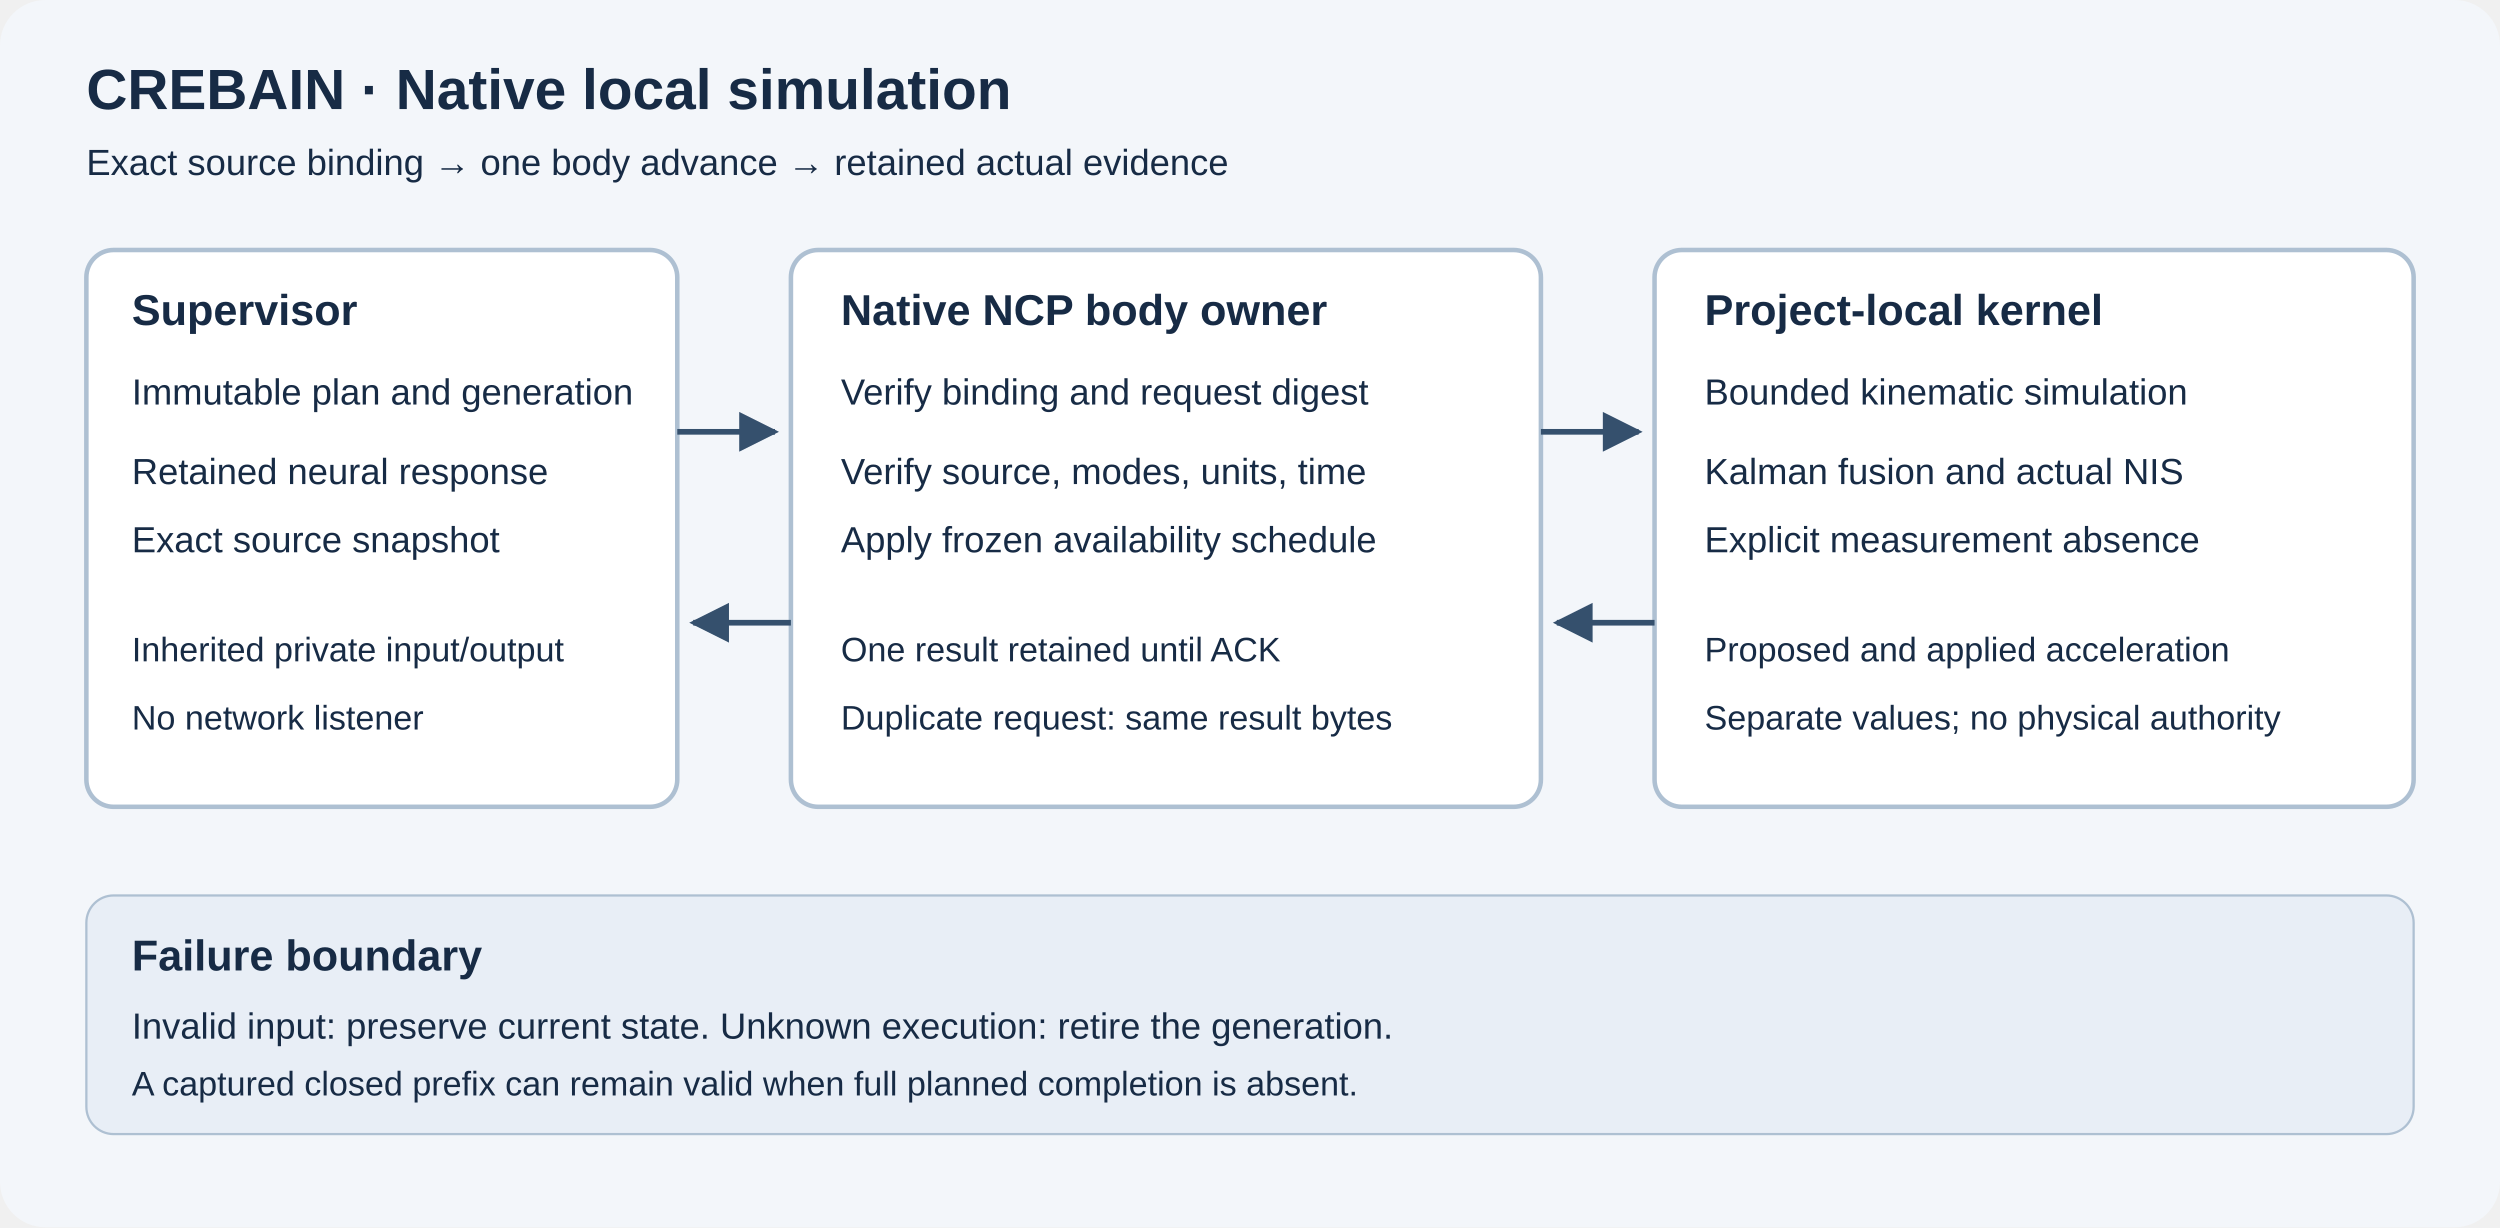
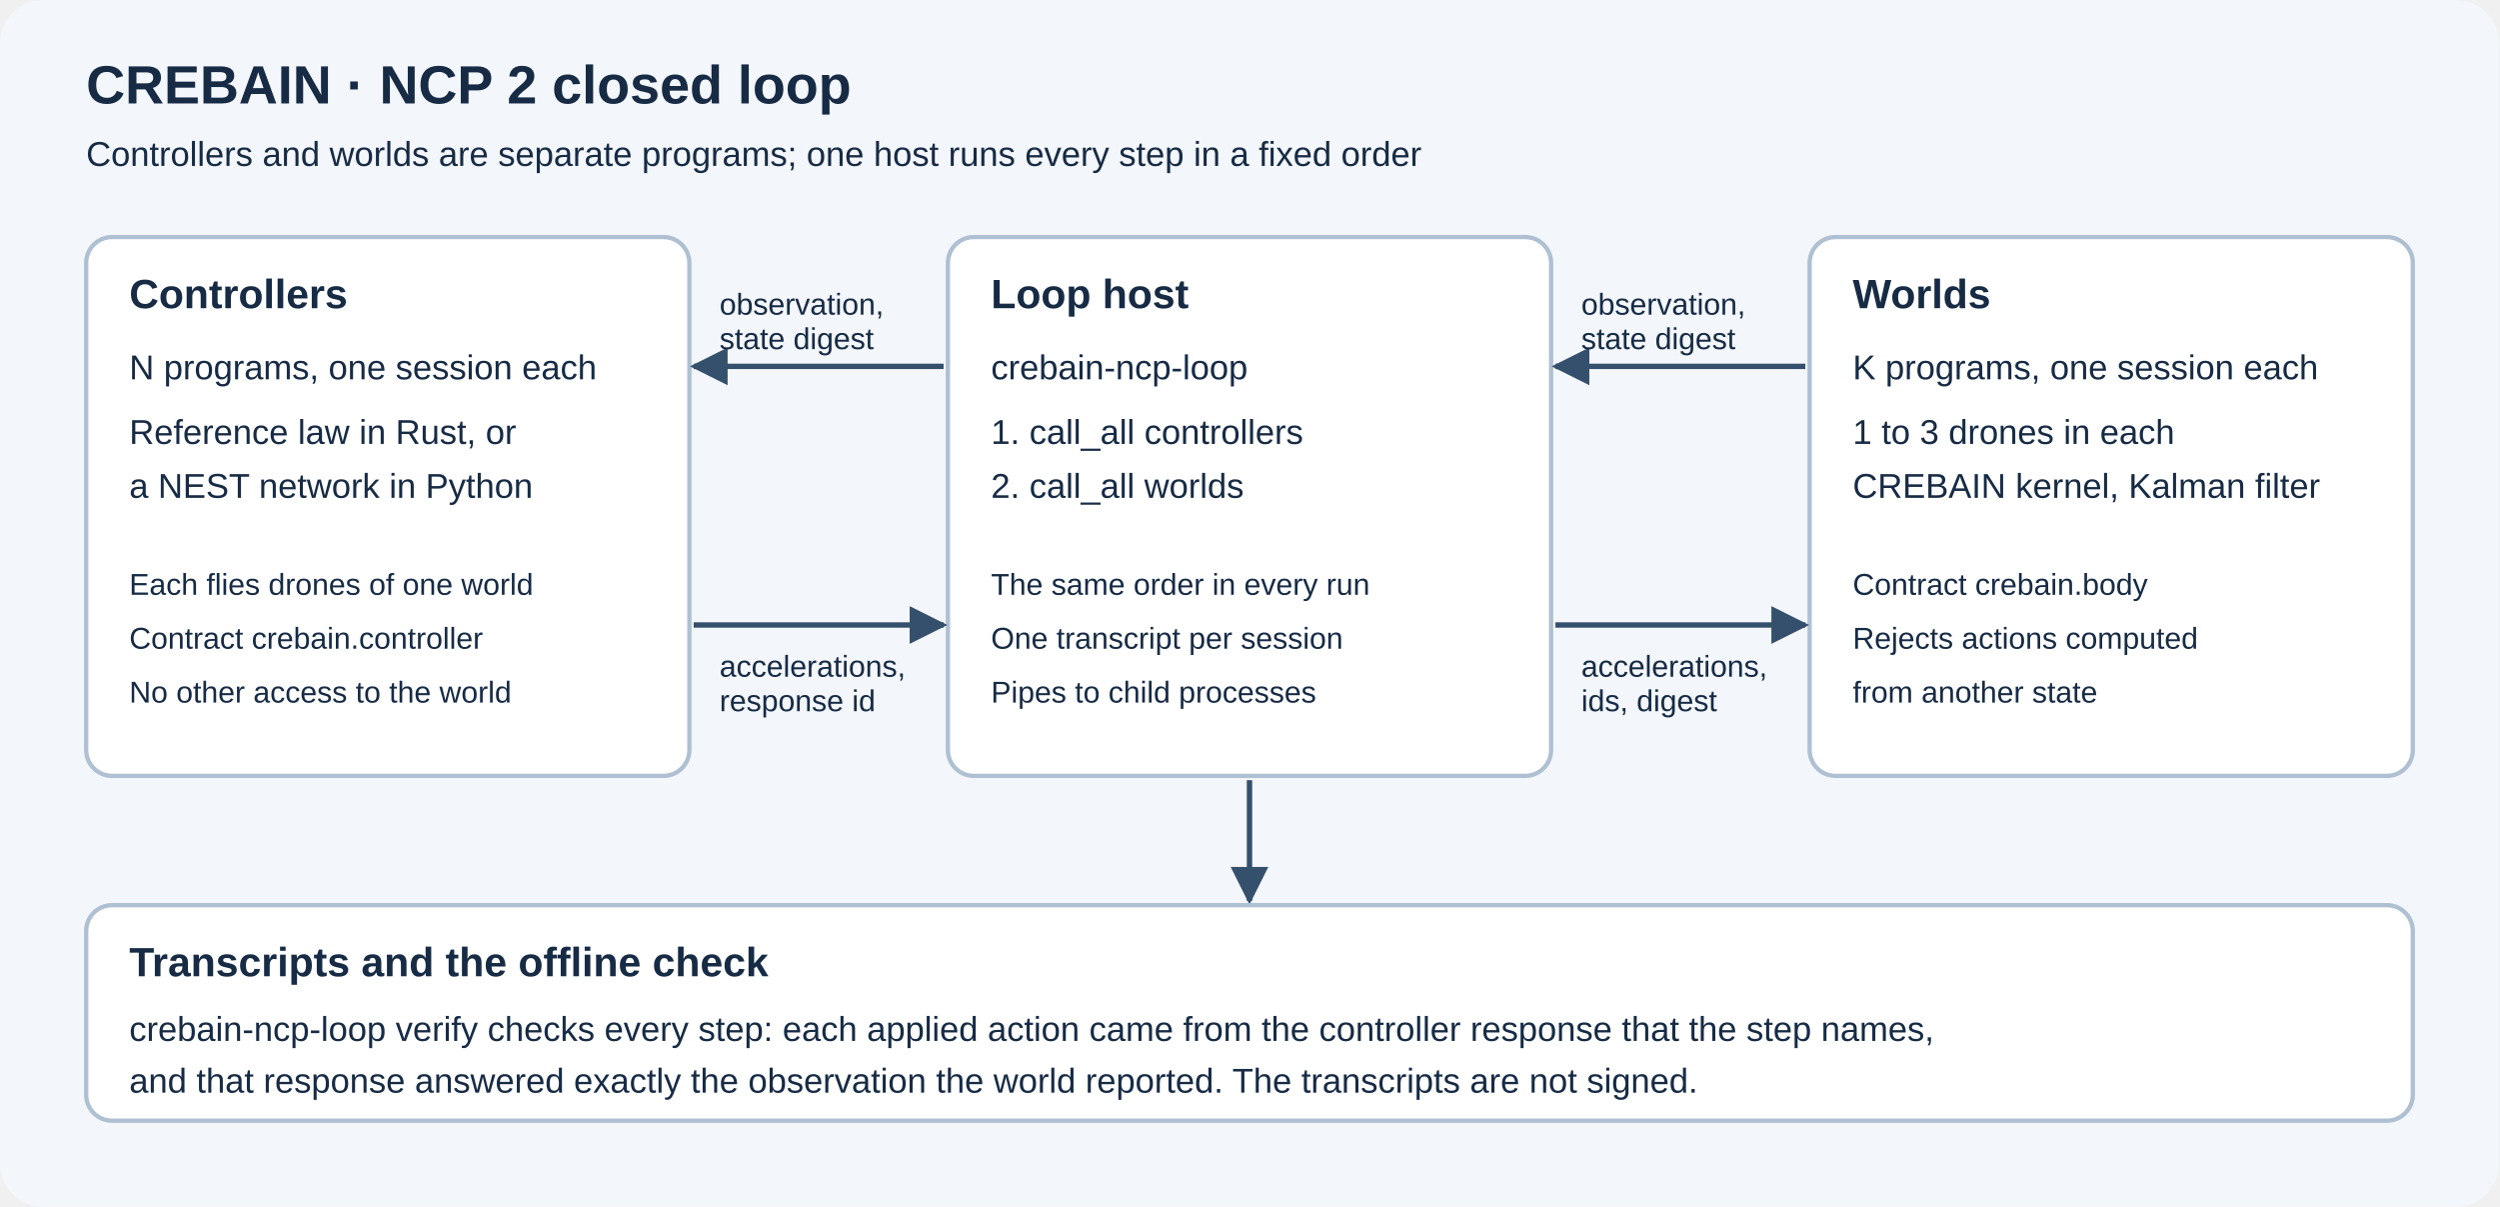
- <svg xmlns="http://www.w3.org/2000/svg" viewBox="0 0 1100 540" role="img" aria-labelledby="title desc">
+ <svg xmlns="http://www.w3.org/2000/svg" viewBox="0 0 1160 560" role="img" aria-labelledby="title desc">
  <defs>
    <marker id="arrow" viewBox="0 0 10 10" refX="9" refY="5" markerWidth="7" markerHeight="7" orient="auto-start-reverse">
      <path d="M0 0 10 5 0 10z" fill="#35506d" />
    </marker>
-     <style>text{font-family:Arial,Helvetica,sans-serif;fill:#172b45} .heading{font-size:25px;font-weight:700}.label{font-size:19px;font-weight:700}.body{font-size:16px}.small{font-size:15px}.box{fill:#fff;stroke:#aec0d2;stroke-width:2}.flow{fill:none;stroke:#35506d;stroke-width:2.5;marker-end:url(#arrow)}</style>
+     <style>text{font-family:Arial,Helvetica,sans-serif;fill:#172b45} .heading{font-size:25px;font-weight:700}.label{font-size:19px;font-weight:700}.body{font-size:16px}.small{font-size:14px}.box{fill:#fff;stroke:#aec0d2;stroke-width:2}.flow{fill:none;stroke:#35506d;stroke-width:2.5;marker-end:url(#arrow)}</style>
  </defs>
-   <rect width="1100" height="540" rx="20" fill="#f3f6fa" />
-   <text class="heading" x="38" y="48">CREBAIN · Native local simulation</text>
-   <text class="body" x="38" y="77">Exact source binding → one body advance → retained actual evidence</text>
-   <rect class="box" x="38" y="110" width="260" height="245" rx="12" />
-   <text class="label" x="58" y="143">Supervisor</text>
-   <text class="body" x="58" y="178">Immutable plan and generation</text>
-   <text class="body" x="58" y="213">Retained neural response</text>
-   <text class="body" x="58" y="243">Exact source snapshot</text>
-   <text class="small" x="58" y="291">Inherited private input/output</text>
-   <text class="small" x="58" y="321">No network listener</text>
-   <rect class="box" x="348" y="110" width="330" height="245" rx="12" />
-   <text class="label" x="370" y="143">Native NCP body owner</text>
-   <text class="body" x="370" y="178">Verify binding and request digest</text>
-   <text class="body" x="370" y="213">Verify source, modes, units, time</text>
-   <text class="body" x="370" y="243">Apply frozen availability schedule</text>
-   <text class="small" x="370" y="291">One result retained until ACK</text>
-   <text class="small" x="370" y="321">Duplicate request: same result bytes</text>
-   <rect class="box" x="728" y="110" width="334" height="245" rx="12" />
-   <text class="label" x="750" y="143">Project-local kernel</text>
-   <text class="body" x="750" y="178">Bounded kinematic simulation</text>
-   <text class="body" x="750" y="213">Kalman fusion and actual NIS</text>
-   <text class="body" x="750" y="243">Explicit measurement absence</text>
-   <text class="small" x="750" y="291">Proposed and applied acceleration</text>
-   <text class="small" x="750" y="321">Separate values; no physical authority</text>
-   <path class="flow" d="M298 190H341" />
-   <path class="flow" d="M678 190H721" />
-   <path class="flow" d="M728 274H685" />
-   <path class="flow" d="M348 274H305" />
-   <rect x="38" y="394" width="1024" height="105" rx="12" fill="#e8eef6" stroke="#aec0d2" />
-   <text class="label" x="58" y="427">Failure boundary</text>
-   <text class="body" x="58" y="457">Invalid input: preserve current state. Unknown execution: retire the generation.</text>
-   <text class="small" x="58" y="482">A captured closed prefix can remain valid when full planned completion is absent.</text>
+   <rect width="1160" height="560" rx="20" fill="#f3f6fa" />
+   <text class="heading" x="40" y="48">CREBAIN · NCP 2 closed loop</text>
+   <text class="body" x="40" y="77">Controllers and worlds are separate programs; one host runs every step in a fixed order</text>
+   <rect class="box" x="40" y="110" width="280" height="250" rx="12" />
+   <text class="label" x="60" y="143">Controllers</text>
+   <text class="body" x="60" y="176">N programs, one session each</text>
+   <text class="body" x="60" y="206">Reference law in Rust, or</text>
+   <text class="body" x="60" y="231">a NEST network in Python</text>
+   <text class="small" x="60" y="276">Each flies drones of one world</text>
+   <text class="small" x="60" y="301">Contract crebain.controller</text>
+   <text class="small" x="60" y="326">No other access to the world</text>
+   <rect class="box" x="440" y="110" width="280" height="250" rx="12" />
+   <text class="label" x="460" y="143">Loop host</text>
+   <text class="body" x="460" y="176">crebain-ncp-loop</text>
+   <text class="body" x="460" y="206">1. call_all controllers</text>
+   <text class="body" x="460" y="231">2. call_all worlds</text>
+   <text class="small" x="460" y="276">The same order in every run</text>
+   <text class="small" x="460" y="301">One transcript per session</text>
+   <text class="small" x="460" y="326">Pipes to child processes</text>
+   <rect class="box" x="840" y="110" width="280" height="250" rx="12" />
+   <text class="label" x="860" y="143">Worlds</text>
+   <text class="body" x="860" y="176">K programs, one session each</text>
+   <text class="body" x="860" y="206">1 to 3 drones in each</text>
+   <text class="body" x="860" y="231">CREBAIN kernel, Kalman filter</text>
+   <text class="small" x="860" y="276">Contract crebain.body</text>
+   <text class="small" x="860" y="301">Rejects actions computed</text>
+   <text class="small" x="860" y="326">from another state</text>
+   <path class="flow" d="M438 170 H322" />
+   <text class="small" x="334" y="146">observation,</text>
+   <text class="small" x="334" y="162">state digest</text>
+   <path class="flow" d="M322 290 H438" />
+   <text class="small" x="334" y="314">accelerations,</text>
+   <text class="small" x="334" y="330">response id</text>
+   <path class="flow" d="M722 290 H838" />
+   <text class="small" x="734" y="314">accelerations,</text>
+   <text class="small" x="734" y="330">ids, digest</text>
+   <path class="flow" d="M838 170 H722" />
+   <text class="small" x="734" y="146">observation,</text>
+   <text class="small" x="734" y="162">state digest</text>
+   <path class="flow" d="M580 362 V418" />
+   <rect class="box" x="40" y="420" width="1080" height="100" rx="12" />
+   <text class="label" x="60" y="453">Transcripts and the offline check</text>
+   <text class="body" x="60" y="483">crebain-ncp-loop verify checks every step: each applied action came from the controller response that the step names,</text>
+   <text class="body" x="60" y="507">and that response answered exactly the observation the world reported. The transcripts are not signed.</text>
</svg>
